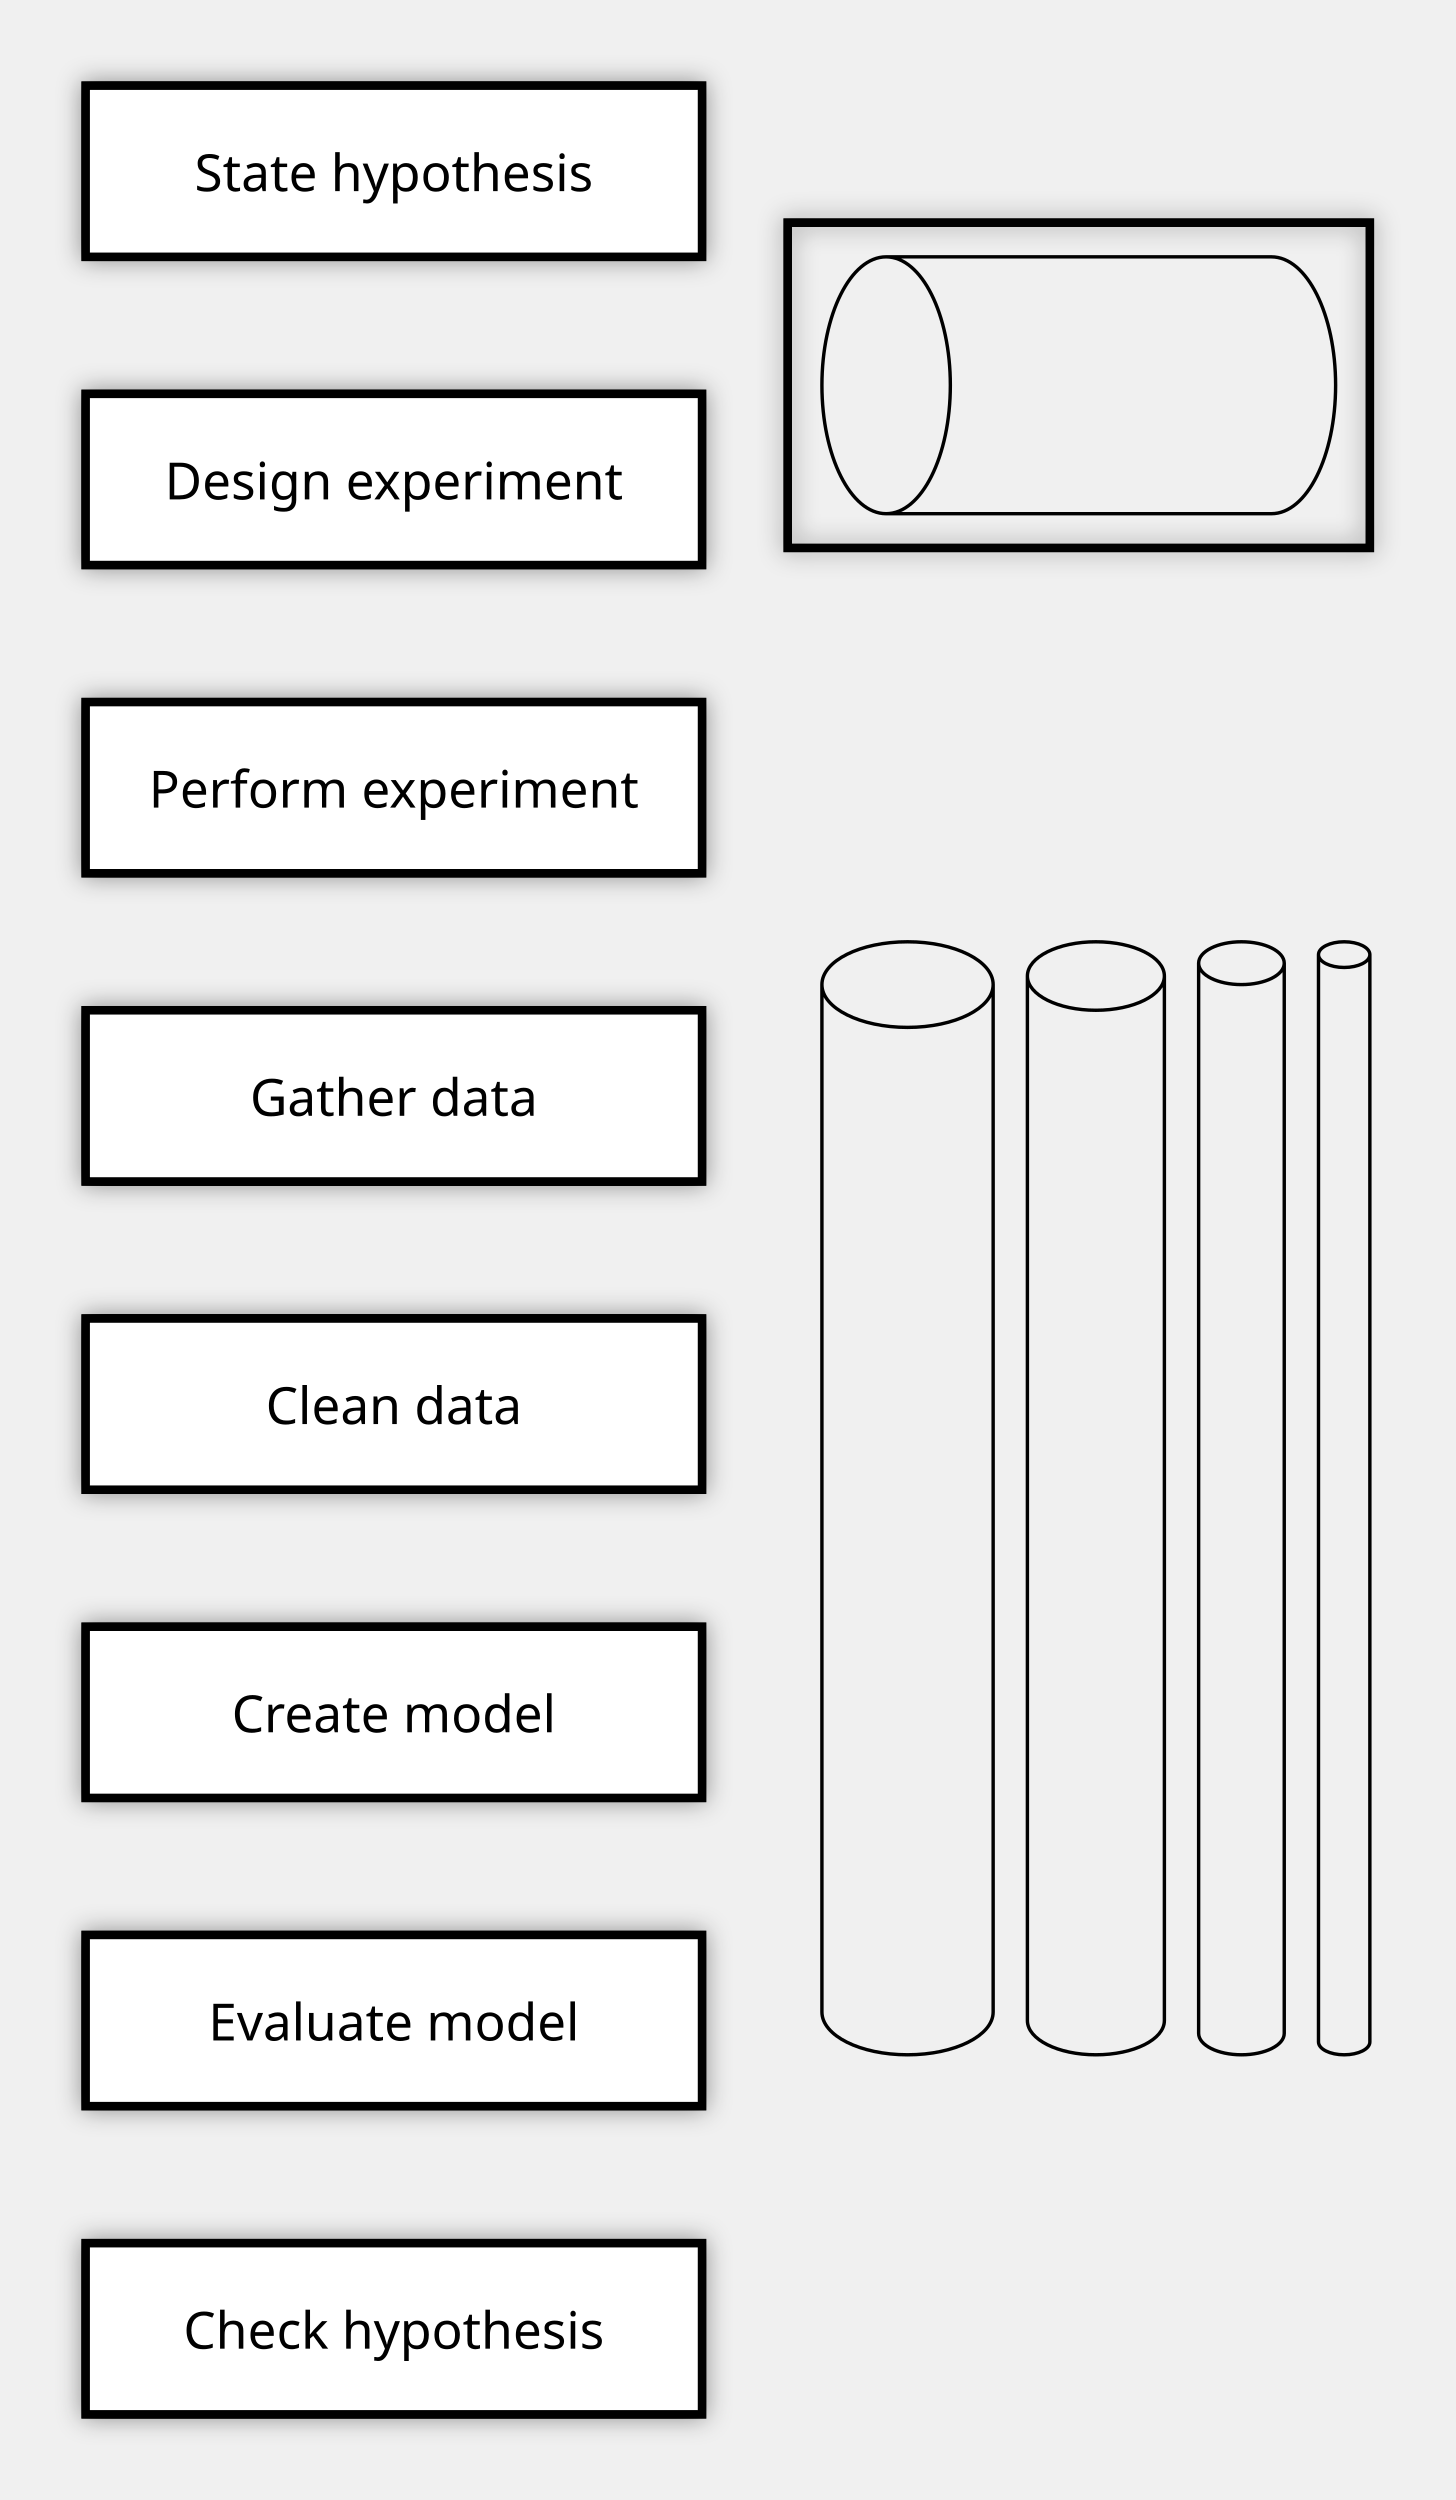
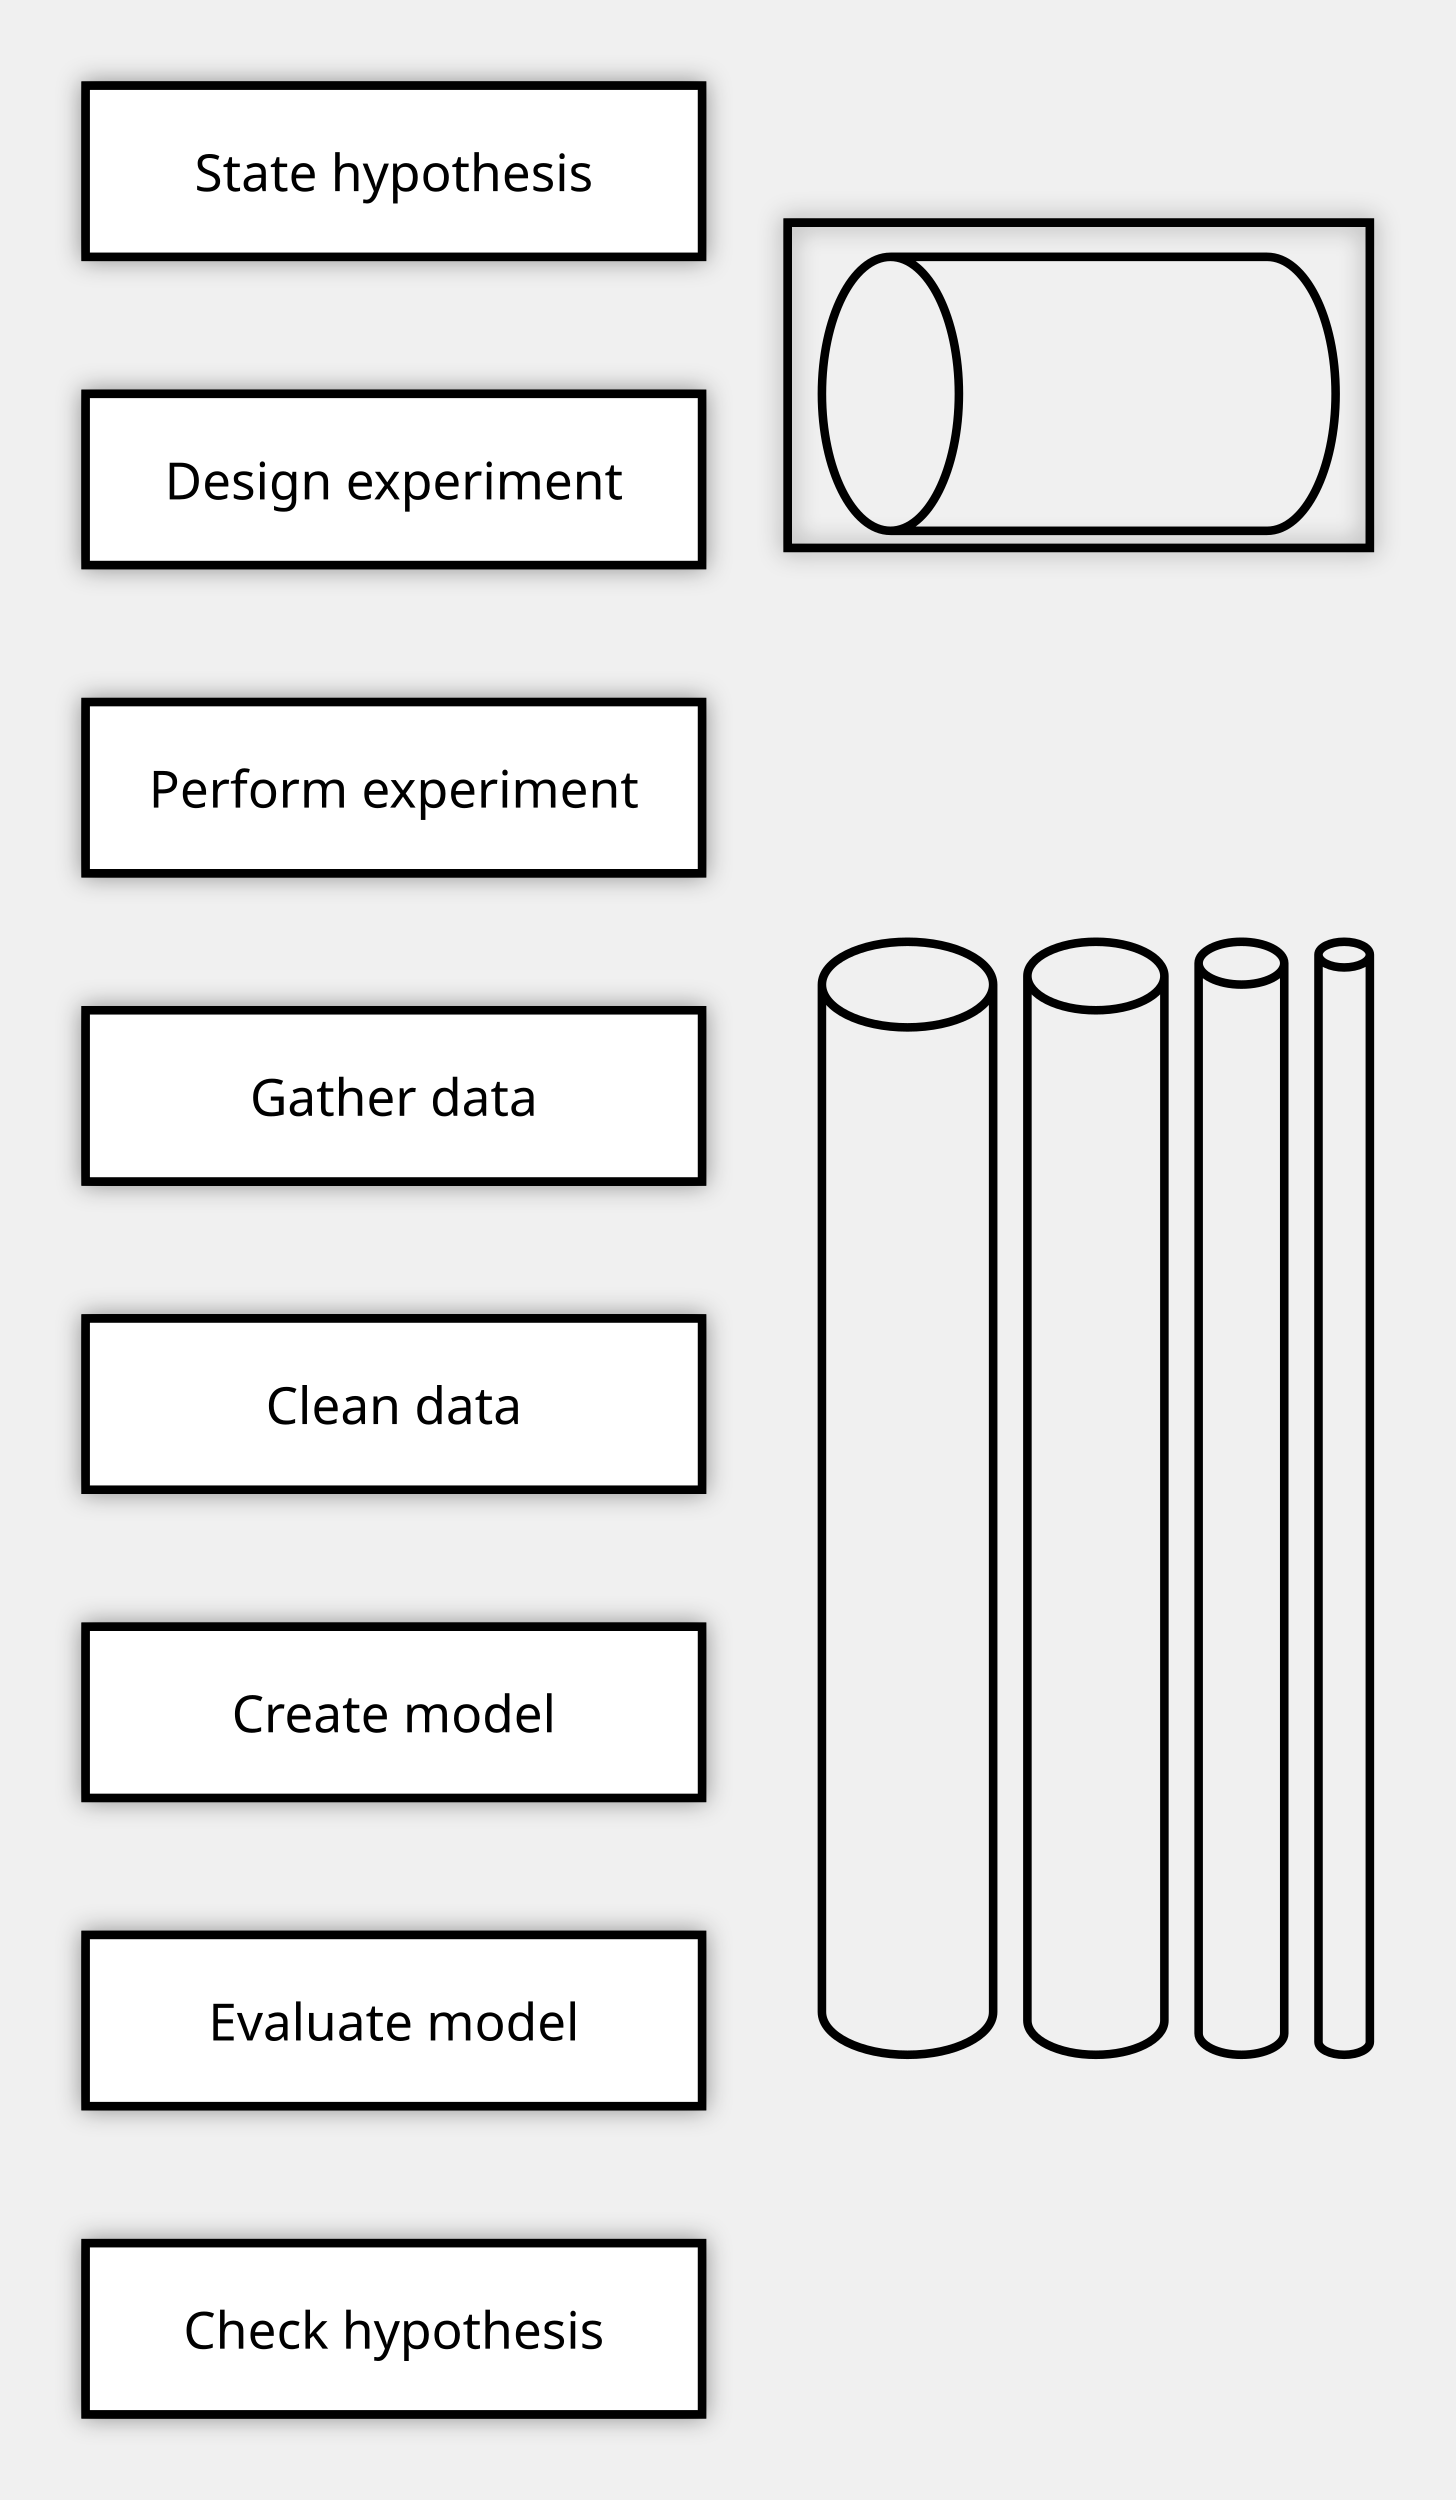
<svg xmlns="http://www.w3.org/2000/svg" version="1.1" width="85mm" height="146mm" viewBox="-3 5 85 146">
  <style>
  
    rect, circle, ellipse, line, polyline, polygon, path { stroke-width: 0.5; stroke: black; }
    rect, circle, ellipse, polygon { fill: white; }
    line, polyline, path { fill: none; }
    text { font-family: sans-serif; font-size: 3px; }
    text.d-tbox, text.d-tbox * { text-anchor: middle; dominant-baseline: central; }
  
  </style>
  <defs>
    <filter id="softshadow" x="-50%" y="-50%" width="200%" height="200%">
      <feGaussianBlur in="SourceAlpha" stdDeviation="0.7" />
      <feOffset />
      <feComposite in2="SourceGraphic" operator="arithmetic" k1="0" k2="0.4" k3="1" k4="0" />
    </filter>
    <filter id="hardshadow" x="-50%" y="-50%" width="200%" height="200%">
      <feGaussianBlur in="SourceAlpha" stdDeviation="0.2" />
      <feOffset />
      <feComposite in2="SourceGraphic" operator="arithmetic" k1="0" k2="0.6" k3="1" k4="0" />
    </filter>
  </defs>
  <style>
        
            rect {
                fill: white;
                stroke: black;
                stroke-width: 0.5px;
                filter: url(#softshadow);
            }
            text {
                font-size: 3px;
                dominant-baseline: central;
                text-anchor: middle;
            }
            line {
                stroke-width: 0.2px;
                stroke: black;
            }
            .pipeline {
                stroke-width: 0.2px;
                stroke: black;
                fill: none;
            }
        
    </style>
  <rect x="2" y="10" width="36" height="10" />
  <text x="20" y="15" class="d-tbox">State hypothesis</text>
  <rect x="2" y="28" width="36" height="10" />
  <text x="20" y="33" class="d-tbox">Design experiment</text>
  <rect x="2" y="46" width="36" height="10" />
  <text x="20" y="51" class="d-tbox">Perform experiment</text>
  <rect x="2" y="64" width="36" height="10" />
  <text x="20" y="69" class="d-tbox">Gather data</text>
  <rect x="2" y="82" width="36" height="10" />
  <text x="20" y="87" class="d-tbox">Clean data</text>
  <rect x="2" y="100" width="36" height="10" />
  <text x="20" y="105" class="d-tbox">Create model</text>
  <rect x="2" y="118" width="36" height="10" />
  <text x="20" y="123" class="d-tbox">Evaluate model</text>
  <rect x="2" y="136" width="36" height="10" />
  <text x="20" y="141" class="d-tbox">Check hypothesis</text>
-   <path d="M 48.75 20 a 3.75,7.5 0 0,0 0,15 a 3.75,7.5 0 0,0 0,-15 h 22.5 a 3.75,7.5 0 0,1 0,15 h -22.5" class=" pipeline" />
+   <path d="M 49 20         a 4 8 0 0 0 0 16         a 4 8 0 0 0 0 -16         h 22         a 4 8 0 0 1 0 16         h -22" class="pipeline_h" />
  <rect x="43" y="18" width="34" height="19" style="fill:none" />
-   <path d="M 45 62.5 a 5,2.5 0 0,0 10,0 a 5,2.5 0 0,0 -10,0 v 60 a 5,2.5 0 0,0 10,0 v -60" class=" pipeline" />
-   <path d="M 57 62 a 4,2 0 0,0 8,0 a 4,2 0 0,0 -8,0 v 61 a 4,2 0 0,0 8,0 v -61" class=" pipeline" />
-   <path d="M 67 61.25 a 2.5,1.25 0 0,0 5,0 a 2.5,1.25 0 0,0 -5,0 v 62.5 a 2.5,1.25 0 0,0 5,0 v -62.5" class=" pipeline" />
-   <path d="M 74 60.75 a 1.5,0.75 0 0,0 3,0 a 1.5,0.75 0 0,0 -3,0 v 63.5 a 1.5,0.75 0 0,0 3,0 v -63.5" class=" pipeline" />
+   <path d="M 45 62.5         a 5 2.5 0 0 0 10 0         a 5 2.5 0 0 0 -10 0         v 60         a 5 2.5 0 0 0 10 0         v -60" class="pipeline_v" />
+   <path d="M 57 62         a 4 2 0 0 0 8 0         a 4 2 0 0 0 -8 0         v 61         a 4 2 0 0 0 8 0         v -61" class="pipeline_v" />
+   <path d="M 67 61.25         a 2.5 1.25 0 0 0 5 0         a 2.5 1.25 0 0 0 -5 0         v 62.5         a 2.5 1.25 0 0 0 5 0         v -62.5" class="pipeline_v" />
+   <path d="M 74 60.75         a 1.5 0.75 0 0 0 3 0         a 1.5 0.75 0 0 0 -3 0         v 63.5         a 1.5 0.75 0 0 0 3 0         v -63.5" class="pipeline_v" />
</svg>
